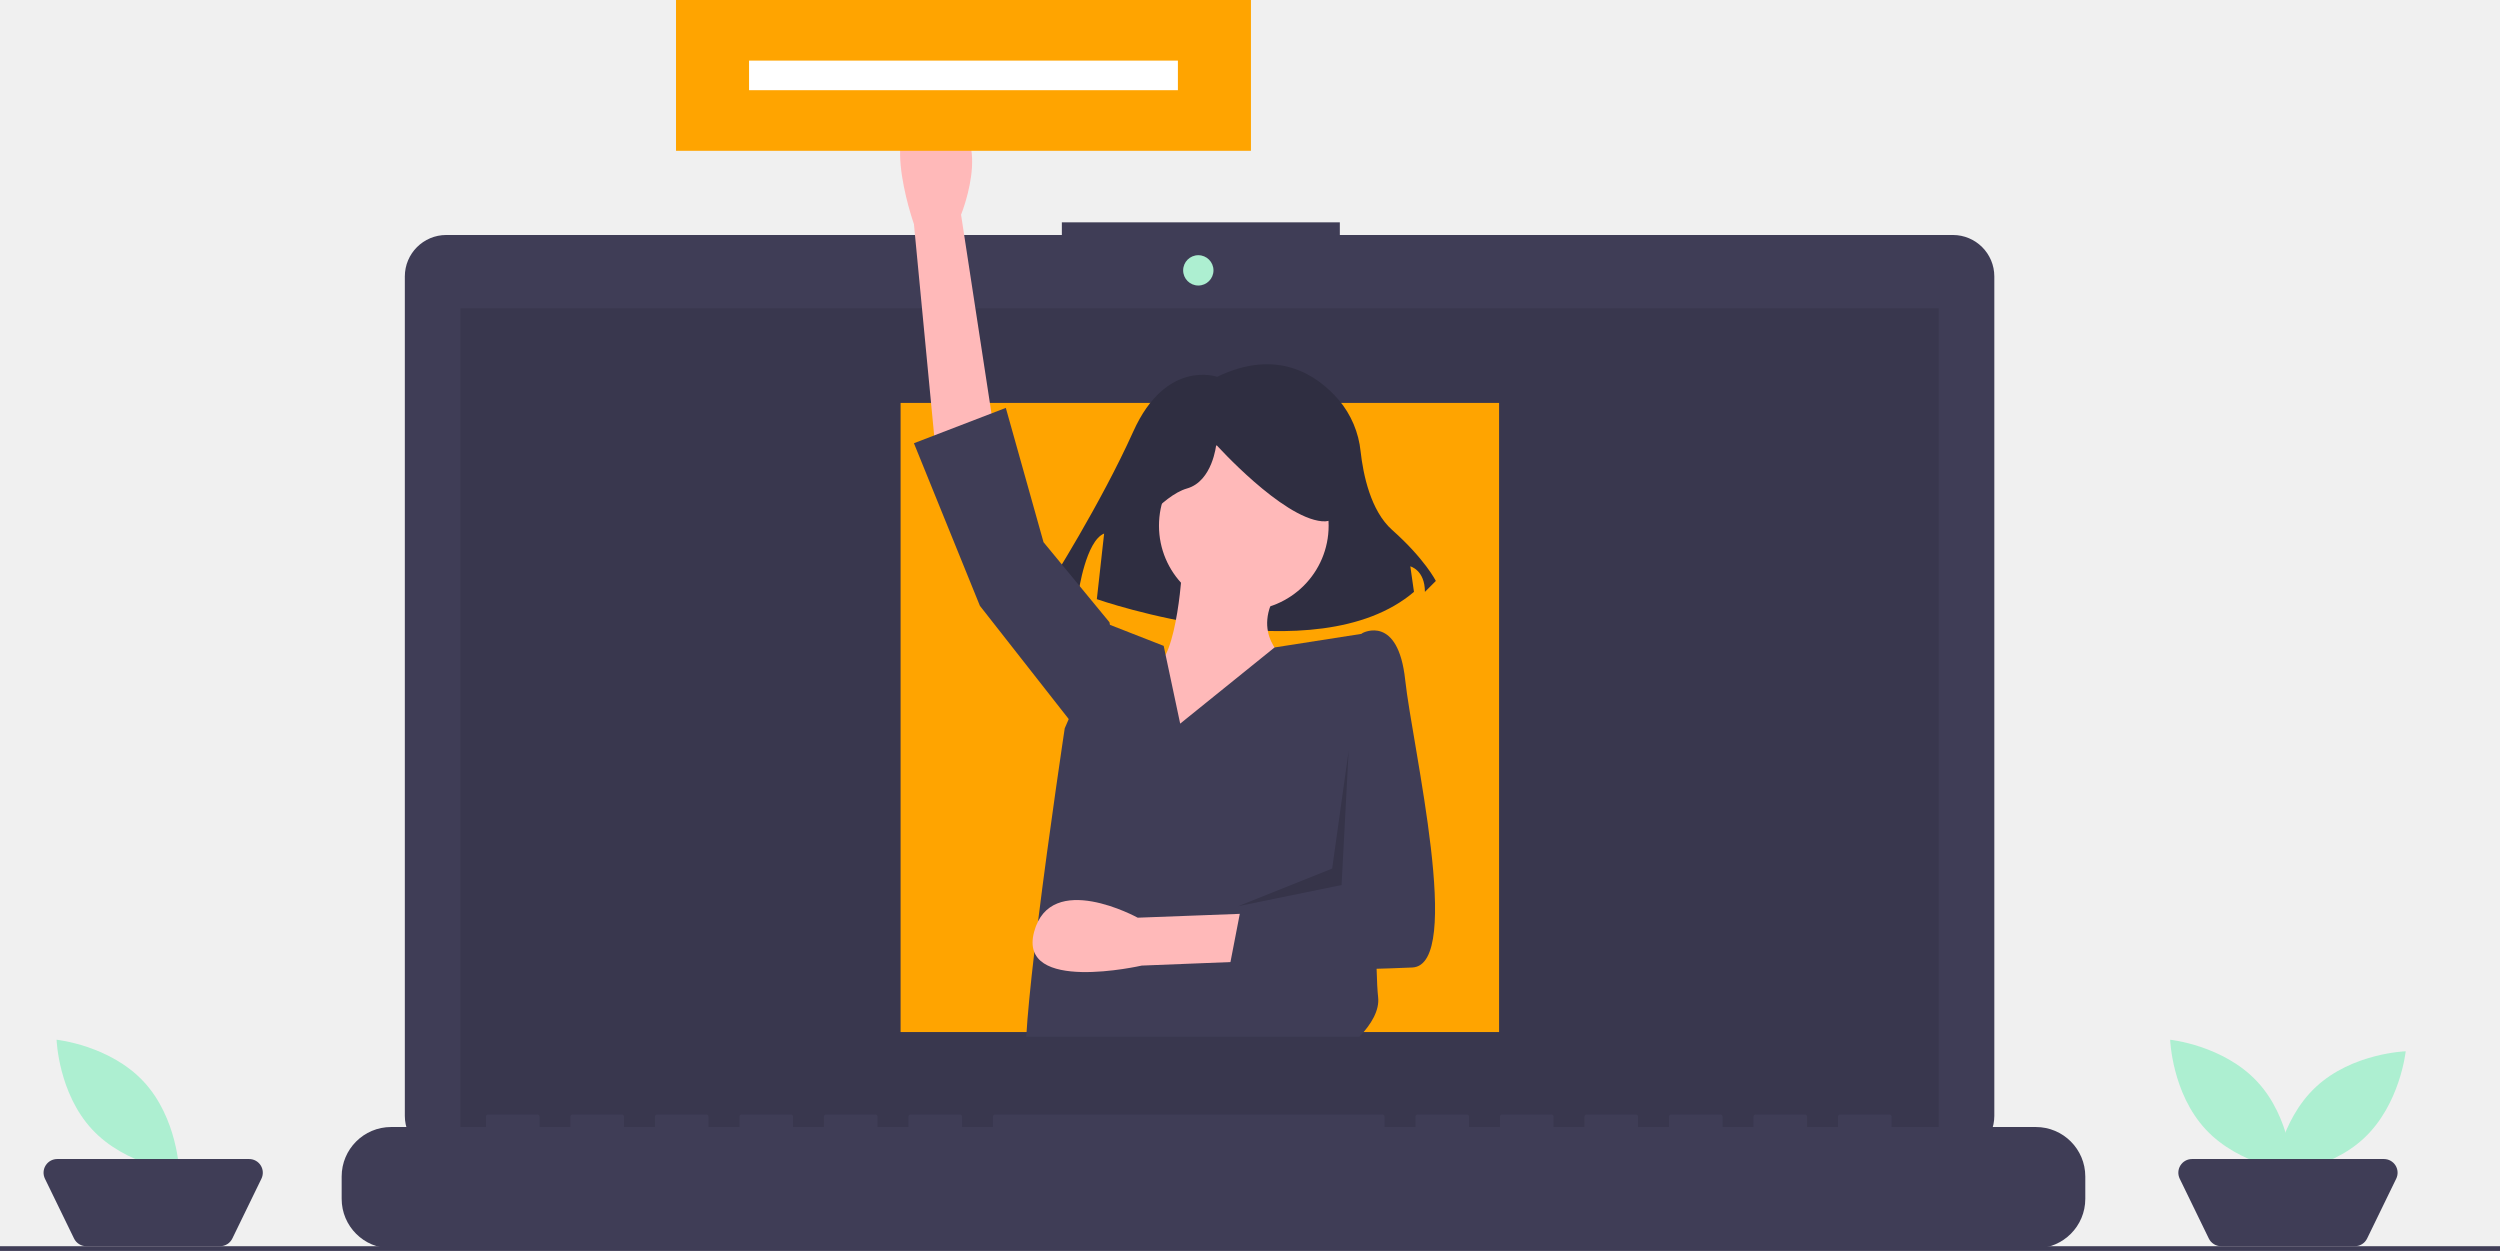
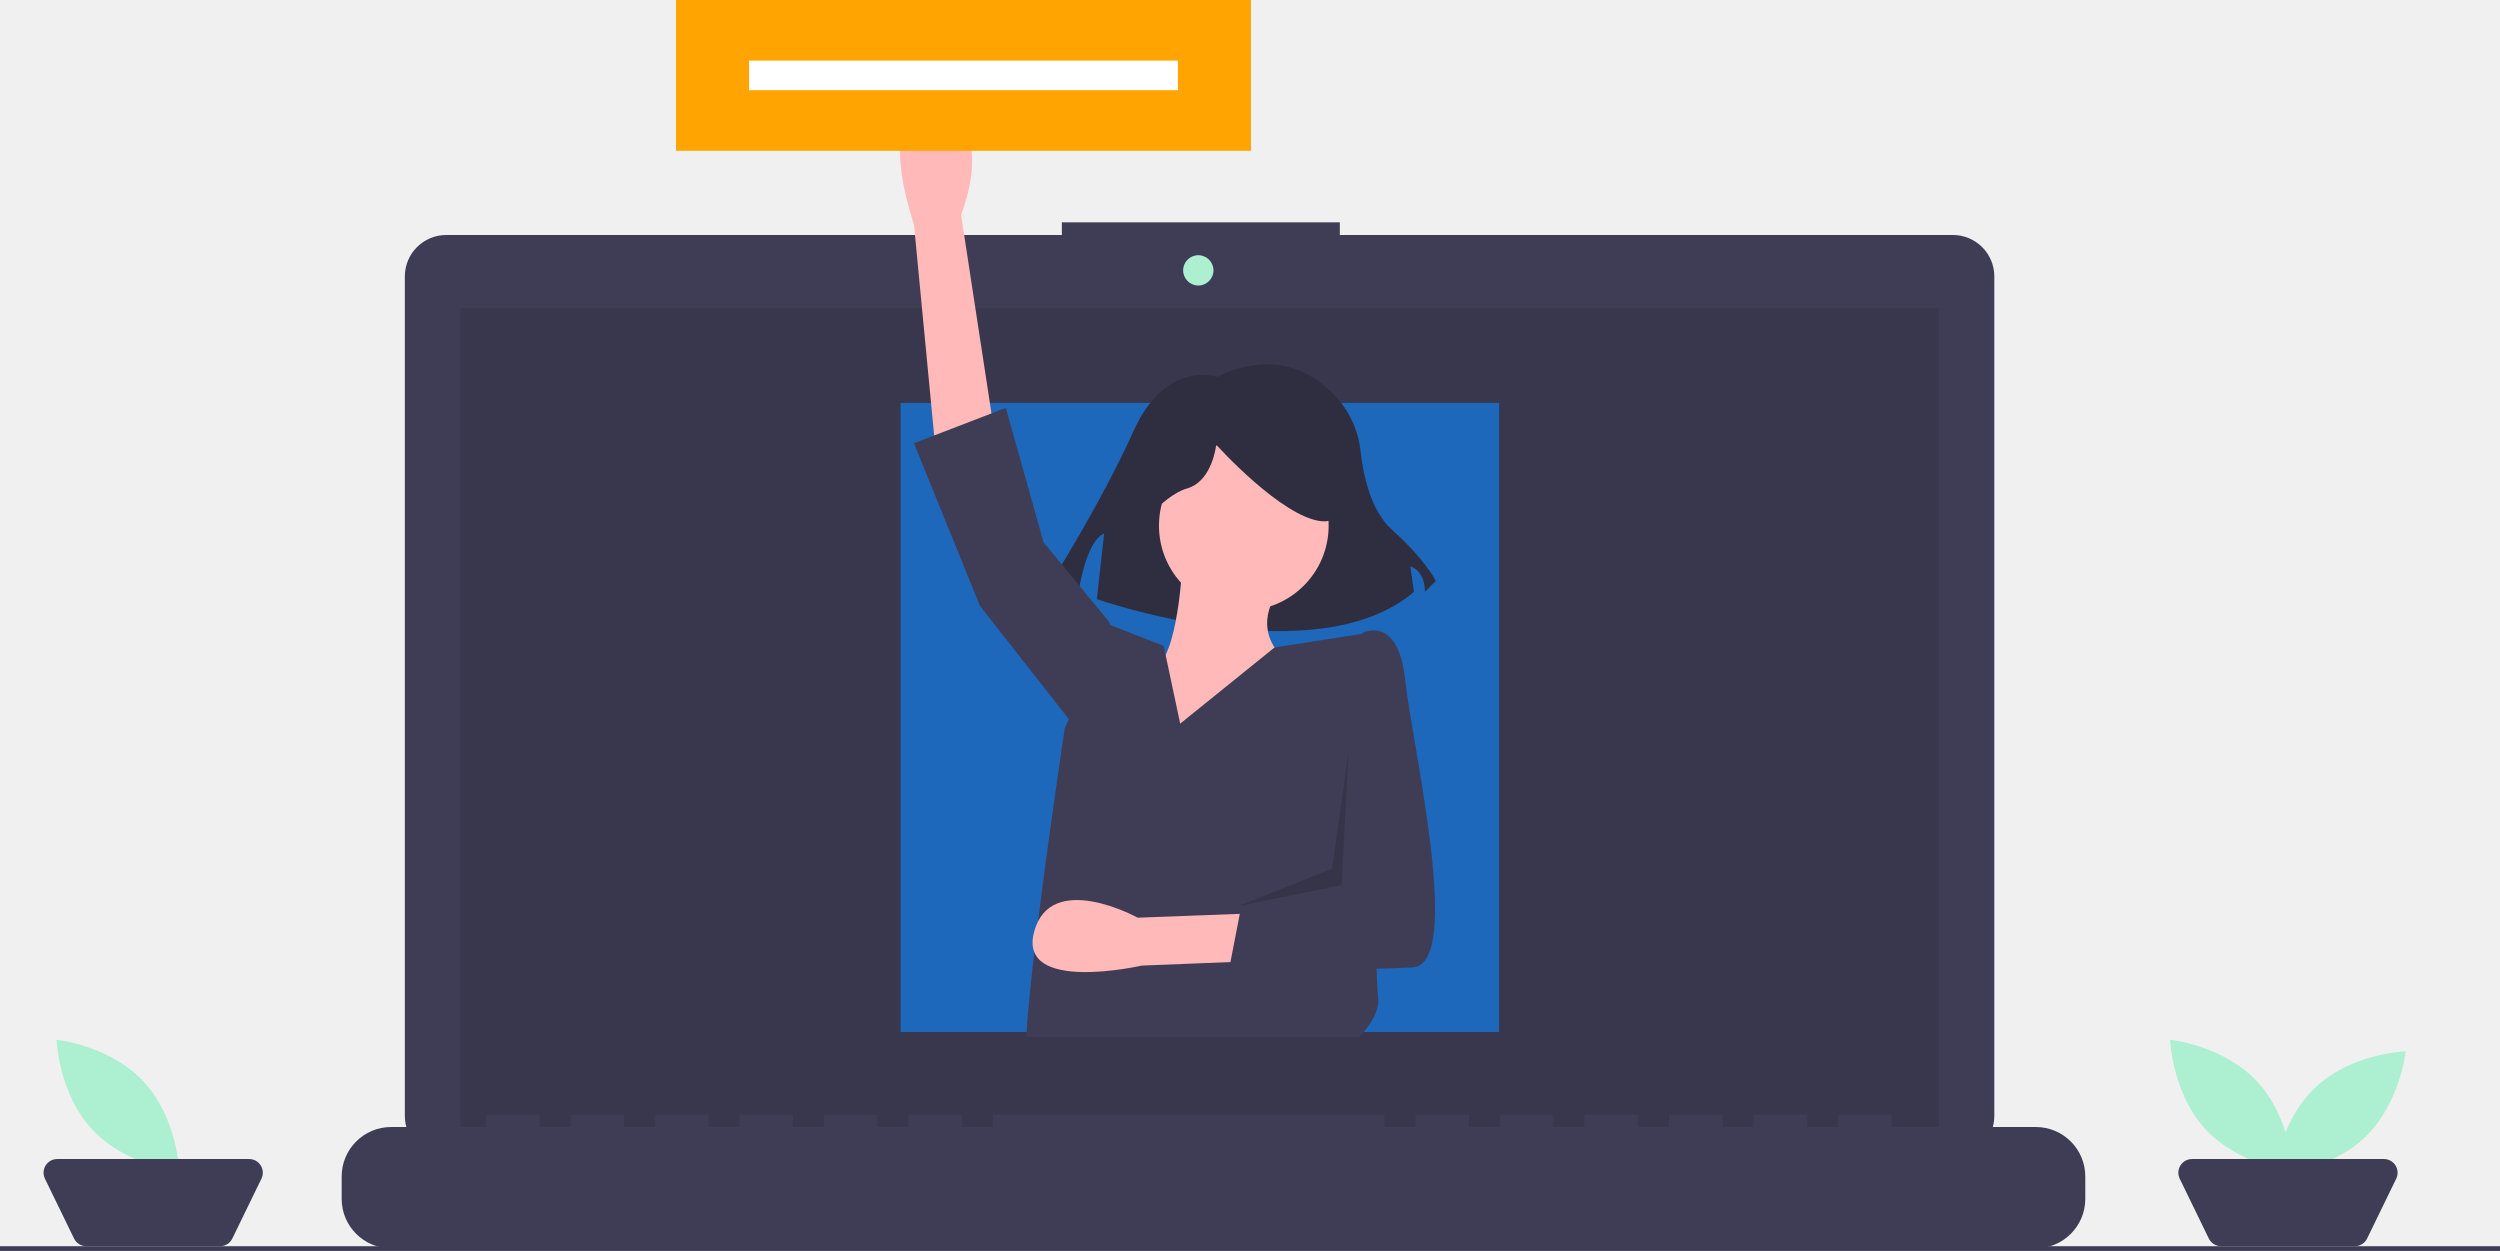
<svg xmlns="http://www.w3.org/2000/svg" id="b665ac0c-e2fc-4bb5-9b25-39c3bd142587" data-name="Layer 1" width="1061" height="530.892" viewBox="0 0 1061 530.892">
  <path d="M898.293,284.281H638.123v-5.362h-117.971v5.362H258.91a17.599,17.599,0,0,0-17.599,17.599V658.131A17.599,17.599,0,0,0,258.91,675.73H898.293a17.599,17.599,0,0,0,17.599-17.599V301.879A17.599,17.599,0,0,0,898.293,284.281Z" transform="translate(-69.5 -184.5538)" fill="#3f3d56" />
  <rect x="195.406" y="130.828" width="627.391" height="353.913" opacity="0.1" />
  <circle cx="508.565" cy="114.742" r="6.435" fill="#ADEFD1" />
  <path d="M933.507,662.86H872.278v-4.412a.875.875,0,0,0-.875-.875h-20.993a.875.875,0,0,0-.875.875v4.412H836.415v-4.412a.875.875,0,0,0-.875-.875H814.547a.875.875,0,0,0-.875.875v4.412H800.552v-4.412a.875.875,0,0,0-.875-.875H778.684a.875.875,0,0,0-.875.875v4.412H764.689v-4.412a.875.875,0,0,0-.875-.875H742.822a.875.875,0,0,0-.875.875v4.412H728.826v-4.412a.875.875,0,0,0-.875-.875H706.959a.875.875,0,0,0-.875.875v4.412H692.963v-4.412a.875.875,0,0,0-.875-.875H671.096a.875.875,0,0,0-.875.875v4.412H657.1v-4.412a.875.875,0,0,0-.875-.875H491.781a.875.875,0,0,0-.875.875v4.412H477.786v-4.412a.875.875,0,0,0-.875-.875H455.918a.875.875,0,0,0-.875.875v4.412H441.923v-4.412a.875.875,0,0,0-.875-.875h-20.993a.875.875,0,0,0-.875.875v4.412H406.06v-4.412a.875.875,0,0,0-.875-.875H384.193a.875.875,0,0,0-.875.875v4.412H370.197v-4.412a.875.875,0,0,0-.875-.875H348.33a.875.875,0,0,0-.875.875v4.412H334.335v-4.412a.875.875,0,0,0-.875-.875H312.467a.875.875,0,0,0-.875.875v4.412H298.472v-4.412a.875.875,0,0,0-.875-.875H276.604a.875.875,0,0,0-.875.875v4.412h-40.236A20.993,20.993,0,0,0,214.5,683.853v9.492a20.993,20.993,0,0,0,20.993,20.993H933.507A20.993,20.993,0,0,0,954.5,693.346v-9.492A20.993,20.993,0,0,0,933.507,662.86Z" transform="translate(-69.5 -184.5538)" fill="#3f3d56" />
-   <rect x="382.209" y="171" width="254" height="267" fill="#FFA400" />
+   <rect x="382.209" y="171" width="254" height="267" fill="#1E68BC" />
  <path d="M586.05,344.47s-21.658-7.735-35.581,23.205-35.581,64.975-35.581,64.975l12.376,3.094s3.094-21.658,10.829-24.752l-3.094,27.846s92.821,32.487,134.591-3.094l-1.547-10.829s6.188,1.547,6.188,10.829l4.641-4.641s-4.641-9.282-18.564-21.658c-9.139-8.123-12.279-23.577-13.358-33.24a40.224,40.224,0,0,0-9.261-21.905C628.436,343.577,611.576,332.179,586.05,344.47Z" transform="translate(-69.5 -184.5538)" fill="#2f2e41" />
  <path d="M466.371,373.661l-9-94s-18-51,9-47,11,43,11,43l15,98Z" transform="translate(-69.5 -184.5538)" fill="#ffb9b9" />
  <circle cx="527.871" cy="223.107" r="36" fill="#ffb9b9" />
  <path d="M571.371,423.661s-2,41-12,44-38,36-25,46,88,3,88,3l-7-52s-16-11-3-30Z" transform="translate(-69.5 -184.5538)" fill="#ffb9b9" />
  <path d="M646.439,624.554H505.039c.51-9.05,1.79-21.83,3.43-35.88.5-4.26,1.03-8.65,1.58-13.08,4.85-39.05,11.32-81.93,11.32-81.93l1.7-3.93,17.3-40.07.18.07,22.82,8.93.81,3.84,6.19,29.16,40.05-32.33,36.95-5.78,2.5-.39,4.5,42.5s-.2,9.5-.41,23.03c-.24,15.55-.5,36.43-.48,54.32.01,8.55.08,16.42.25,22.7.14,5.29.35,9.46.64,11.95C655.039,613.334,651.479,619.224,646.439,624.554Z" transform="translate(-69.5 -184.5538)" fill="#3f3d56" />
  <polygon points="471.871 270.107 470.871 264.107 442.871 230.107 426.871 173.107 387.871 188.107 415.871 257.107 455.871 308.107 471.871 270.107" fill="#3f3d56" />
  <path d="M550.077,411.966s12.376-17.017,23.205-20.111,12.376-18.564,12.376-18.564,27.846,30.94,44.864,32.487,1.547-37.129,1.547-37.129l-30.94-7.735-29.393,3.094L548.53,379.479Z" transform="translate(-69.5 -184.5538)" fill="#2f2e41" />
  <path d="M649.709,590.554l-95.672,3.795s-52.72,12.068-45.667-14.3,43.974-6.026,43.974-6.026l99.071-3.729Z" transform="translate(-69.5 -184.5538)" fill="#ffb9b9" />
  <path d="M638.871,460.161l9-7s15-8,18,20,25,121,3,122-78,2-78,2l6-31,46-3Z" transform="translate(-69.5 -184.5538)" fill="#3f3d56" />
  <polygon points="572.371 318.607 569.371 375.607 525.371 384.607 565.371 368.607 572.371 318.607" opacity="0.15" />
  <rect x="286.9" width="244" height="64" fill="#FFA400" />
  <rect y="528.892" width="1061" height="2" fill="#3f3d56" />
  <path d="M1027.457,643.582c14.376,15.426,15.119,38.1,15.119,38.1s-22.565-2.338-36.941-17.764-15.119-38.1-15.119-38.1S1013.081,628.156,1027.457,643.582Z" transform="translate(-69.5 -184.5538)" fill="#ADEFD1" />
  <path d="M1072.714,667.661c-15.426,14.376-38.1,15.119-38.1,15.119s2.338-22.565,17.764-36.941,38.1-15.119,38.1-15.119S1088.141,653.285,1072.714,667.661Z" transform="translate(-69.5 -184.5538)" fill="#ADEFD1" />
  <path d="M1068.88,713.446H1012.141a5.803,5.803,0,0,1-5.219-3.265l-12.353-25.393a5.803,5.803,0,0,1,5.219-8.342h81.446a5.803,5.803,0,0,1,5.219,8.342l-12.353,25.393A5.803,5.803,0,0,1,1068.88,713.446Z" transform="translate(-69.5 -184.5538)" fill="#3f3d56" />
  <path d="M130.457,643.582c14.376,15.426,15.119,38.1,15.119,38.1s-22.565-2.338-36.941-17.764-15.119-38.1-15.119-38.1S116.081,628.156,130.457,643.582Z" transform="translate(-69.5 -184.5538)" fill="#ADEFD1" />
  <path d="M162.88,713.446H106.141a5.803,5.803,0,0,1-5.219-3.265l-12.353-25.393a5.803,5.803,0,0,1,5.219-8.342h81.446a5.803,5.803,0,0,1,5.219,8.342l-12.353,25.393A5.803,5.803,0,0,1,162.88,713.446Z" transform="translate(-69.5 -184.5538)" fill="#3f3d56" />
  <rect x="317.9" y="25.723" width="182" height="12.554" fill="#fff" />
</svg>
